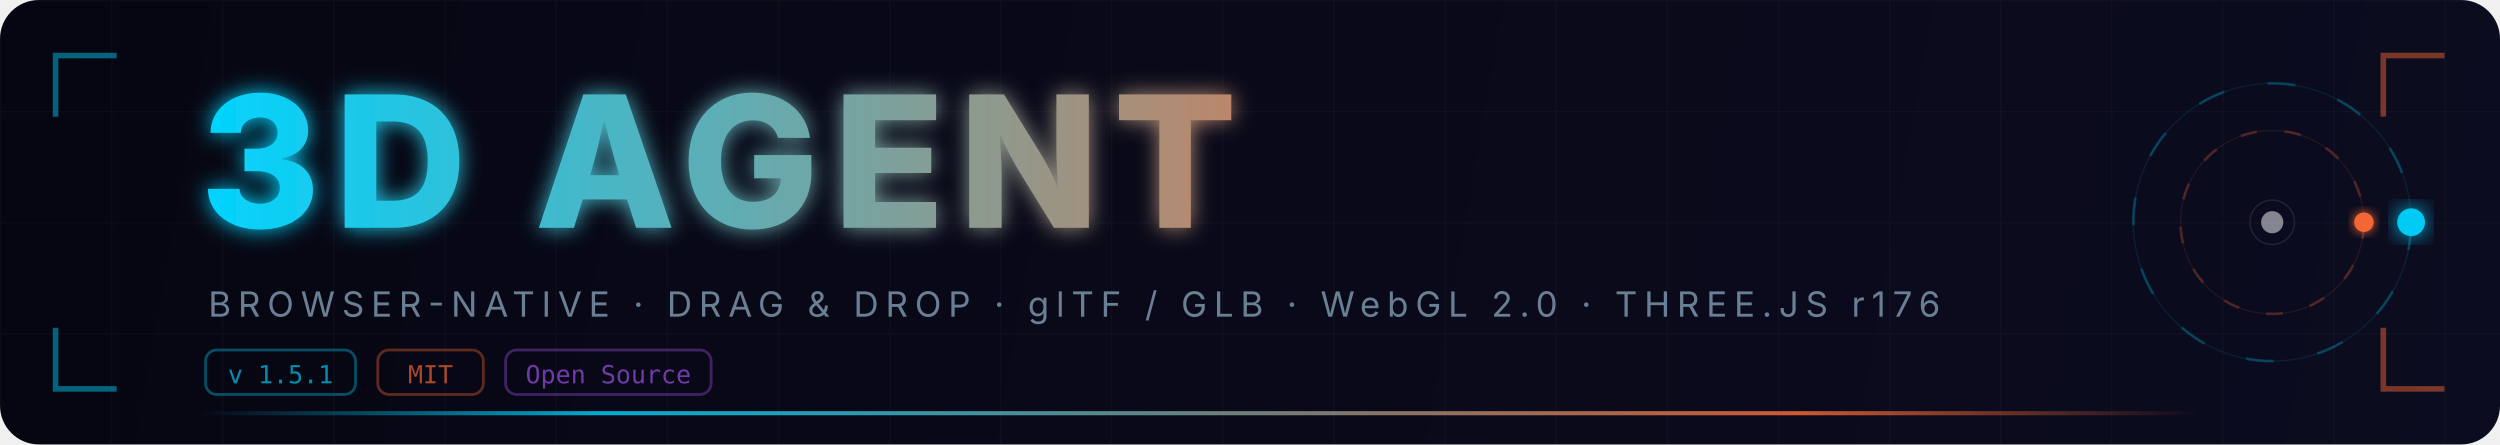
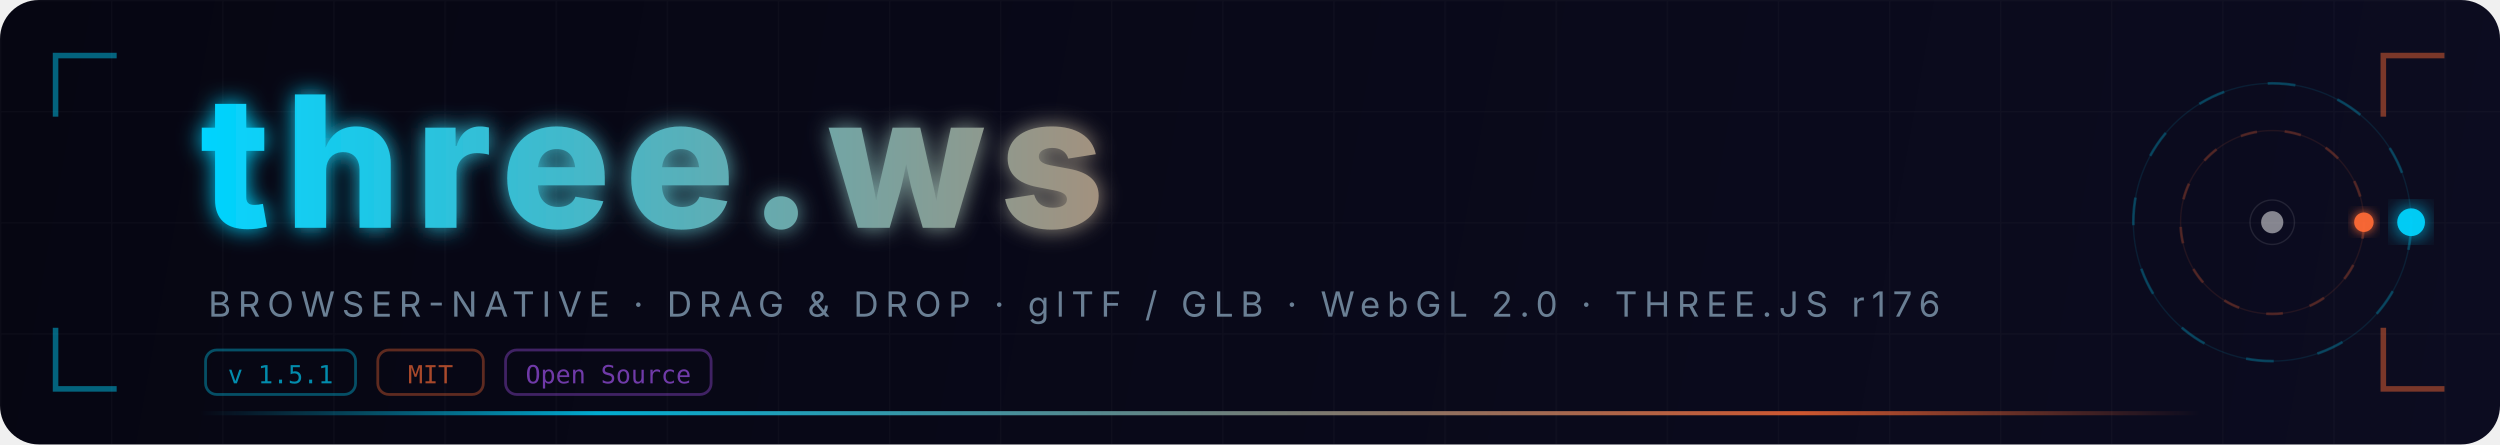
<svg xmlns="http://www.w3.org/2000/svg" viewBox="0 0 900 160" width="900" height="160">
  <defs>
    <linearGradient id="bg" x1="0" y1="0" x2="900" y2="160" gradientUnits="userSpaceOnUse">
      <stop offset="0%" stop-color="#060612" />
      <stop offset="100%" stop-color="#0c0c20" />
    </linearGradient>
    <linearGradient id="tg" x1="72" y1="0" x2="580" y2="0" gradientUnits="userSpaceOnUse">
      <stop offset="0%" stop-color="#00d4ff" />
      <stop offset="100%" stop-color="#ff6b35" />
    </linearGradient>
    <linearGradient id="lg" x1="72" y1="0" x2="792" y2="0" gradientUnits="userSpaceOnUse">
      <stop offset="0%" stop-color="#00d4ff" stop-opacity="0" />
      <stop offset="20%" stop-color="#00d4ff" stop-opacity="0.8" />
      <stop offset="80%" stop-color="#ff6b35" stop-opacity="0.8" />
      <stop offset="100%" stop-color="#ff6b35" stop-opacity="0" />
    </linearGradient>
    <pattern id="grid" width="40" height="40" patternUnits="userSpaceOnUse">
      <path d="M40,0 L0,0 L0,40" fill="none" stroke="#ffffff" stroke-opacity="0.025" stroke-width="1" />
    </pattern>
    <filter id="glow" x="-30%" y="-30%" width="160%" height="160%">
      <feGaussianBlur stdDeviation="4" result="blur" />
      <feMerge>
        <feMergeNode in="blur" />
        <feMergeNode in="SourceGraphic" />
      </feMerge>
    </filter>
    <filter id="softglow" x="-30%" y="-30%" width="160%" height="160%">
      <feGaussianBlur stdDeviation="2" result="blur" />
      <feMerge>
        <feMergeNode in="blur" />
        <feMergeNode in="SourceGraphic" />
      </feMerge>
    </filter>
  </defs>
  <rect width="900" height="160" rx="14" fill="url(#bg)" />
  <rect width="900" height="160" rx="14" fill="url(#grid)" />
  <polyline points="20,42 20,20 42,20" fill="none" stroke="#00d4ff" stroke-width="2" opacity="0.45" />
  <polyline points="858,42 858,20 880,20" fill="none" stroke="#ff6b35" stroke-width="2" opacity="0.45" />
  <polyline points="20,118 20,140 42,140" fill="none" stroke="#00d4ff" stroke-width="2" opacity="0.45" />
  <polyline points="858,118 858,140 880,140" fill="none" stroke="#ff6b35" stroke-width="2" opacity="0.45" />
  <g transform="translate(818, 80)">
    <circle r="50" fill="none" stroke="#00d4ff" stroke-width="0.5" opacity="0.1" />
    <circle r="33" fill="none" stroke="#ff6b35" stroke-width="0.5" opacity="0.1" />
    <circle r="50" fill="none" stroke="#00d4ff" stroke-width="1" stroke-dasharray="10,16" opacity="0.22">
      <animateTransform attributeName="transform" type="rotate" from="0" to="360" dur="22s" repeatCount="indefinite" />
    </circle>
    <circle r="33" fill="none" stroke="#ff6b35" stroke-width="1" stroke-dasharray="6,10" opacity="0.22">
      <animateTransform attributeName="transform" type="rotate" from="360" to="0" dur="14s" repeatCount="indefinite" />
    </circle>
    <g>
      <animateTransform attributeName="transform" type="rotate" from="0" to="360" dur="6s" repeatCount="indefinite" />
      <circle cx="50" cy="0" r="5" fill="#00d4ff" filter="url(#glow)" opacity="0.95" />
    </g>
    <g>
      <animateTransform attributeName="transform" type="rotate" from="90" to="-270" dur="4s" repeatCount="indefinite" />
      <circle cx="33" cy="0" r="3.5" fill="#ff6b35" filter="url(#softglow)" opacity="0.95" />
    </g>
    <circle r="4" fill="#ffffff" opacity="0.5">
      <animate attributeName="opacity" values="0.5;0.15;0.5" dur="3s" repeatCount="indefinite" />
    </circle>
    <circle r="8" fill="none" stroke="#ffffff" stroke-width="0.5" opacity="0.1">
      <animate attributeName="r" values="4;12;4" dur="3s" repeatCount="indefinite" />
      <animate attributeName="opacity" values="0.2;0;0.2" dur="3s" repeatCount="indefinite" />
    </circle>
  </g>
-   <text x="72" y="82" font-family="SF Pro Display, Inter, system-ui, -apple-system, sans-serif" font-size="66" font-weight="800" letter-spacing="5" fill="url(#tg)" filter="url(#glow)">3D AGENT</text>
+   <text x="72" y="82" font-family="SF Pro Display, Inter, system-ui, -apple-system, sans-serif" font-size="66" font-weight="800" letter-spacing="5" fill="url(#tg)" filter="url(#glow)">three.ws</text>
  <text x="75" y="114" font-family="SF Pro Text, Inter, system-ui, sans-serif" font-size="12.5" fill="#6a7f94" letter-spacing="2.5">BROWSER-NATIVE · DRAG &amp; DROP · glTF / GLB · WebGL 2.0 · THREE.JS r176</text>
  <rect x="72" y="148" width="720" height="1.5" rx="0.75" fill="url(#lg)" />
  <rect x="74" y="126" width="54" height="16" rx="4" fill="none" stroke="#00d4ff" stroke-opacity="0.35" stroke-width="1" />
  <text x="101" y="138" text-anchor="middle" font-family="SF Mono, Fira Code, Consolas, monospace" font-size="9" fill="#00d4ff" opacity="0.65">v 1.5.1</text>
  <rect x="136" y="126" width="38" height="16" rx="4" fill="none" stroke="#ff6b35" stroke-opacity="0.35" stroke-width="1" />
  <text x="155" y="138" text-anchor="middle" font-family="SF Mono, Fira Code, Consolas, monospace" font-size="9" fill="#ff6b35" opacity="0.65">MIT</text>
  <rect x="182" y="126" width="74" height="16" rx="4" fill="none" stroke="#a855f7" stroke-opacity="0.35" stroke-width="1" />
  <text x="219" y="138" text-anchor="middle" font-family="SF Mono, Fira Code, Consolas, monospace" font-size="9" fill="#a855f7" opacity="0.65">Open Source</text>
</svg>
